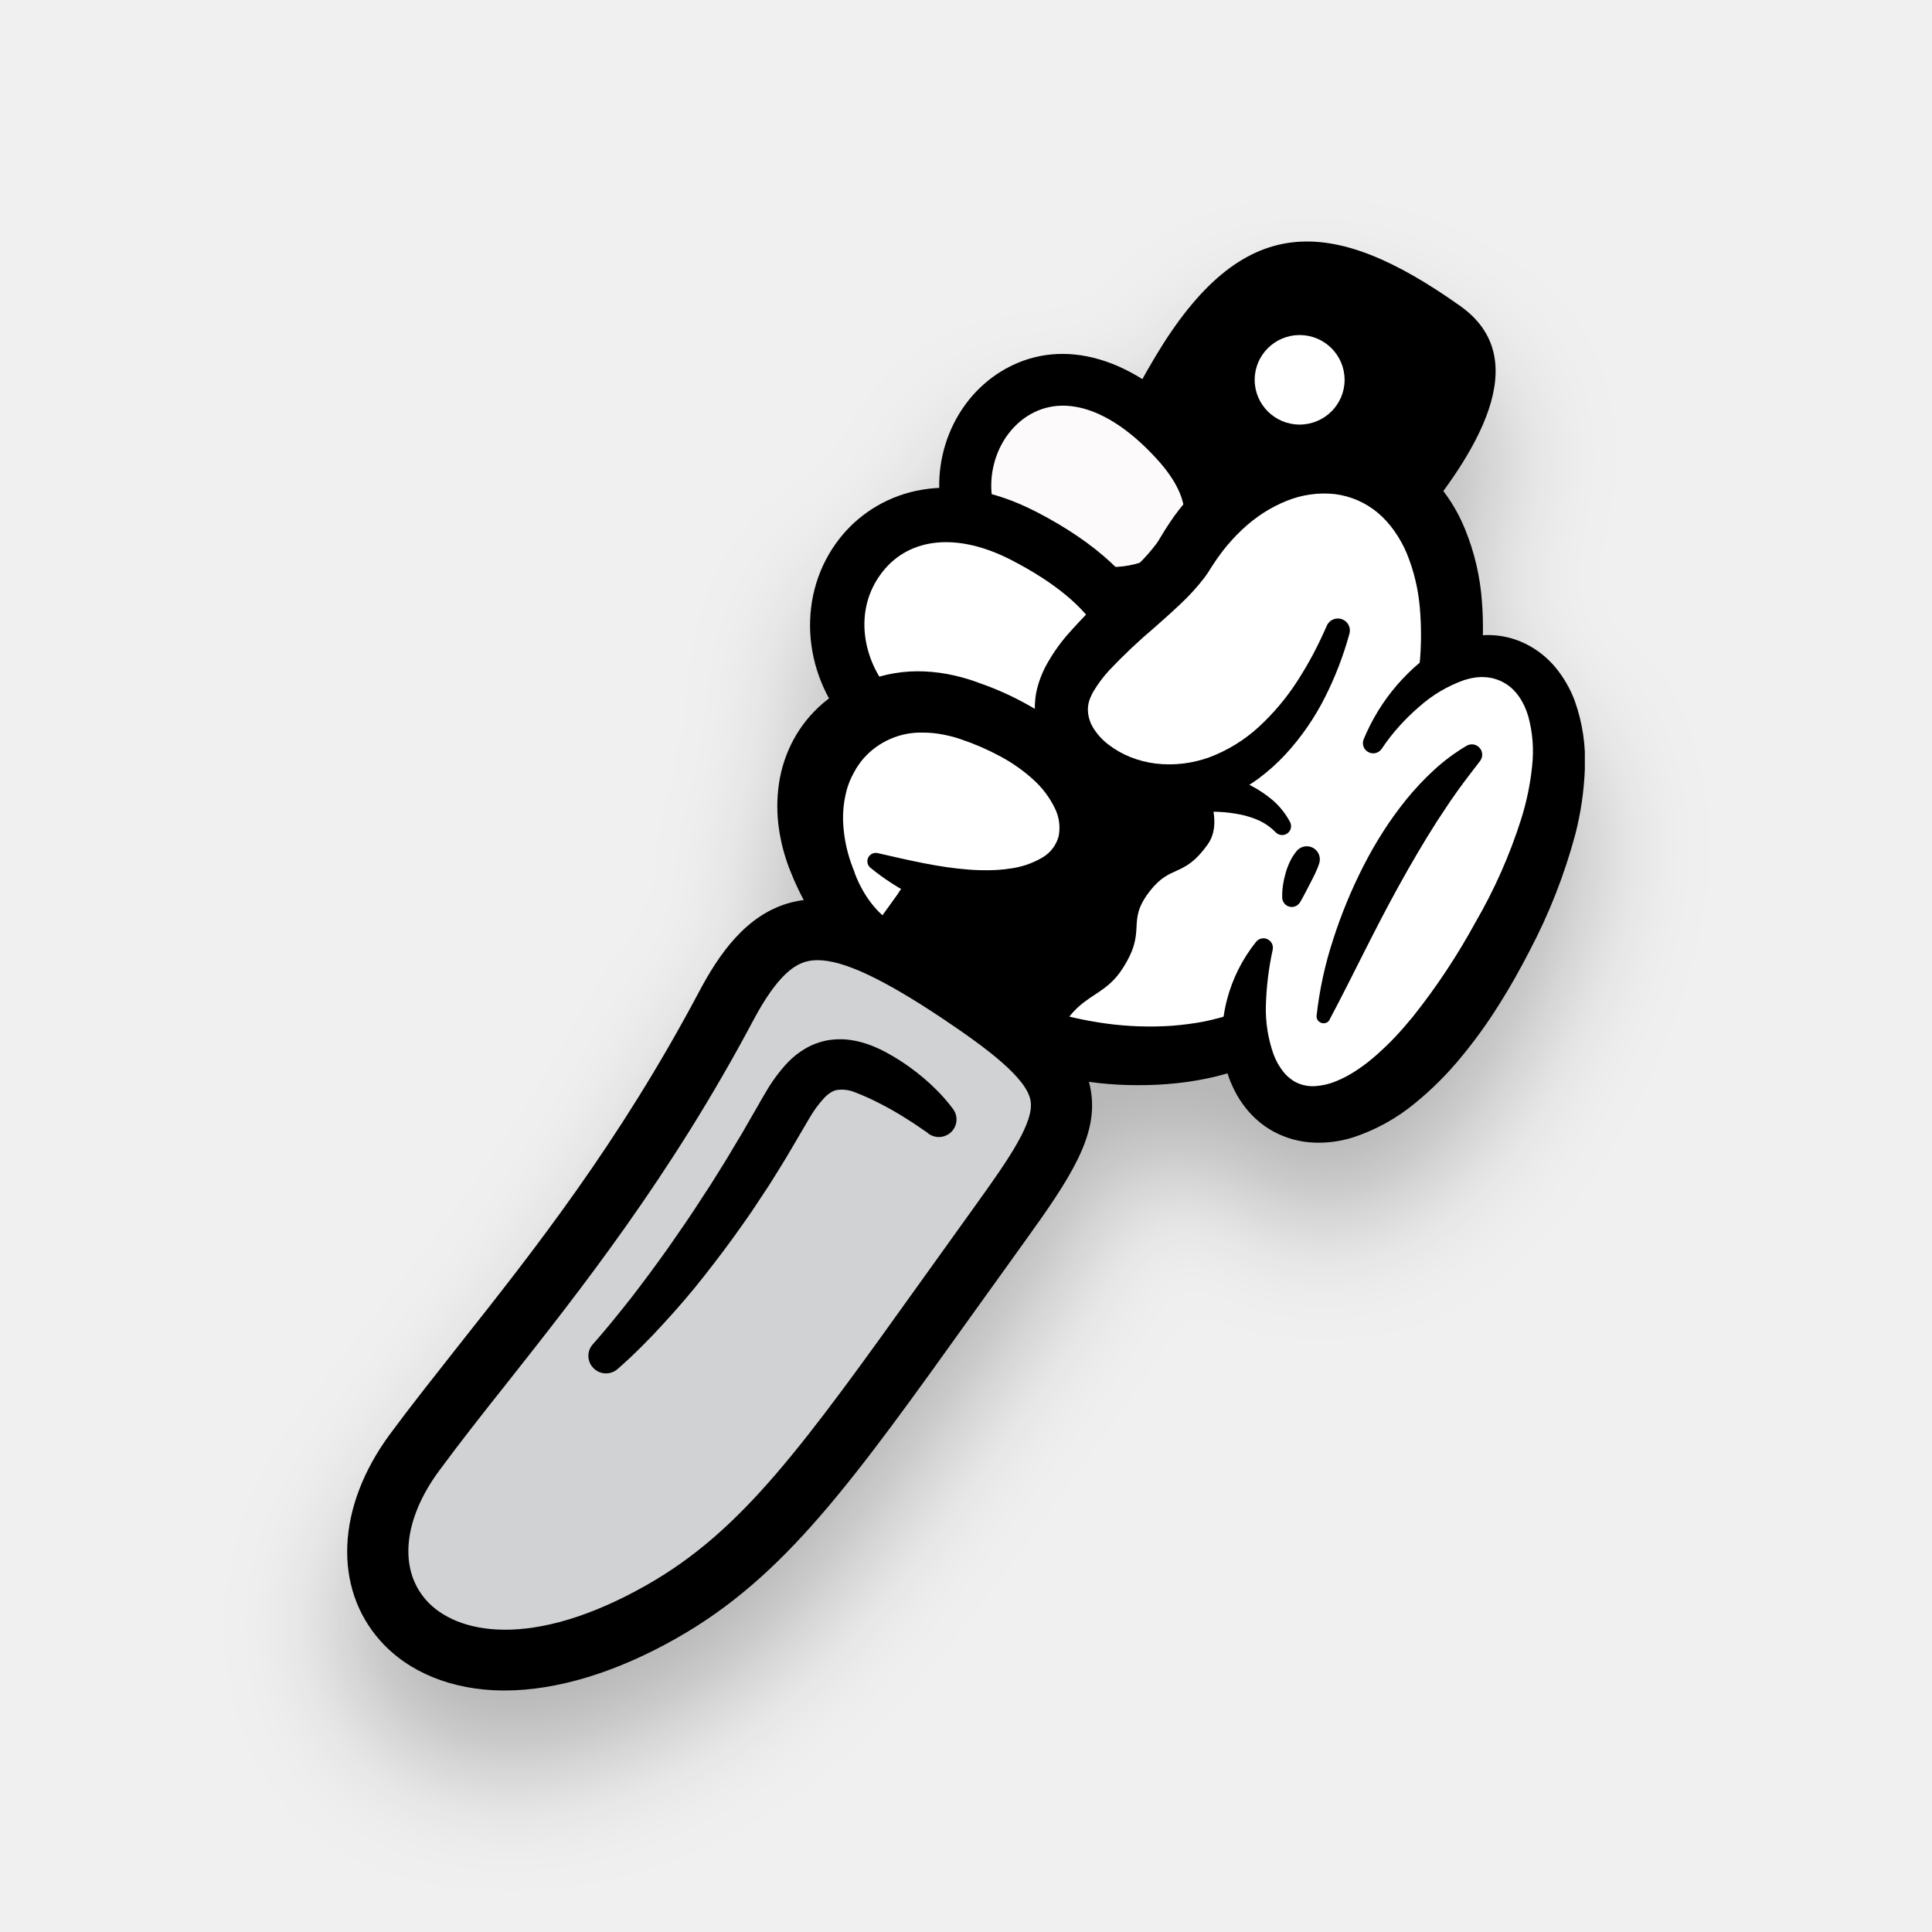
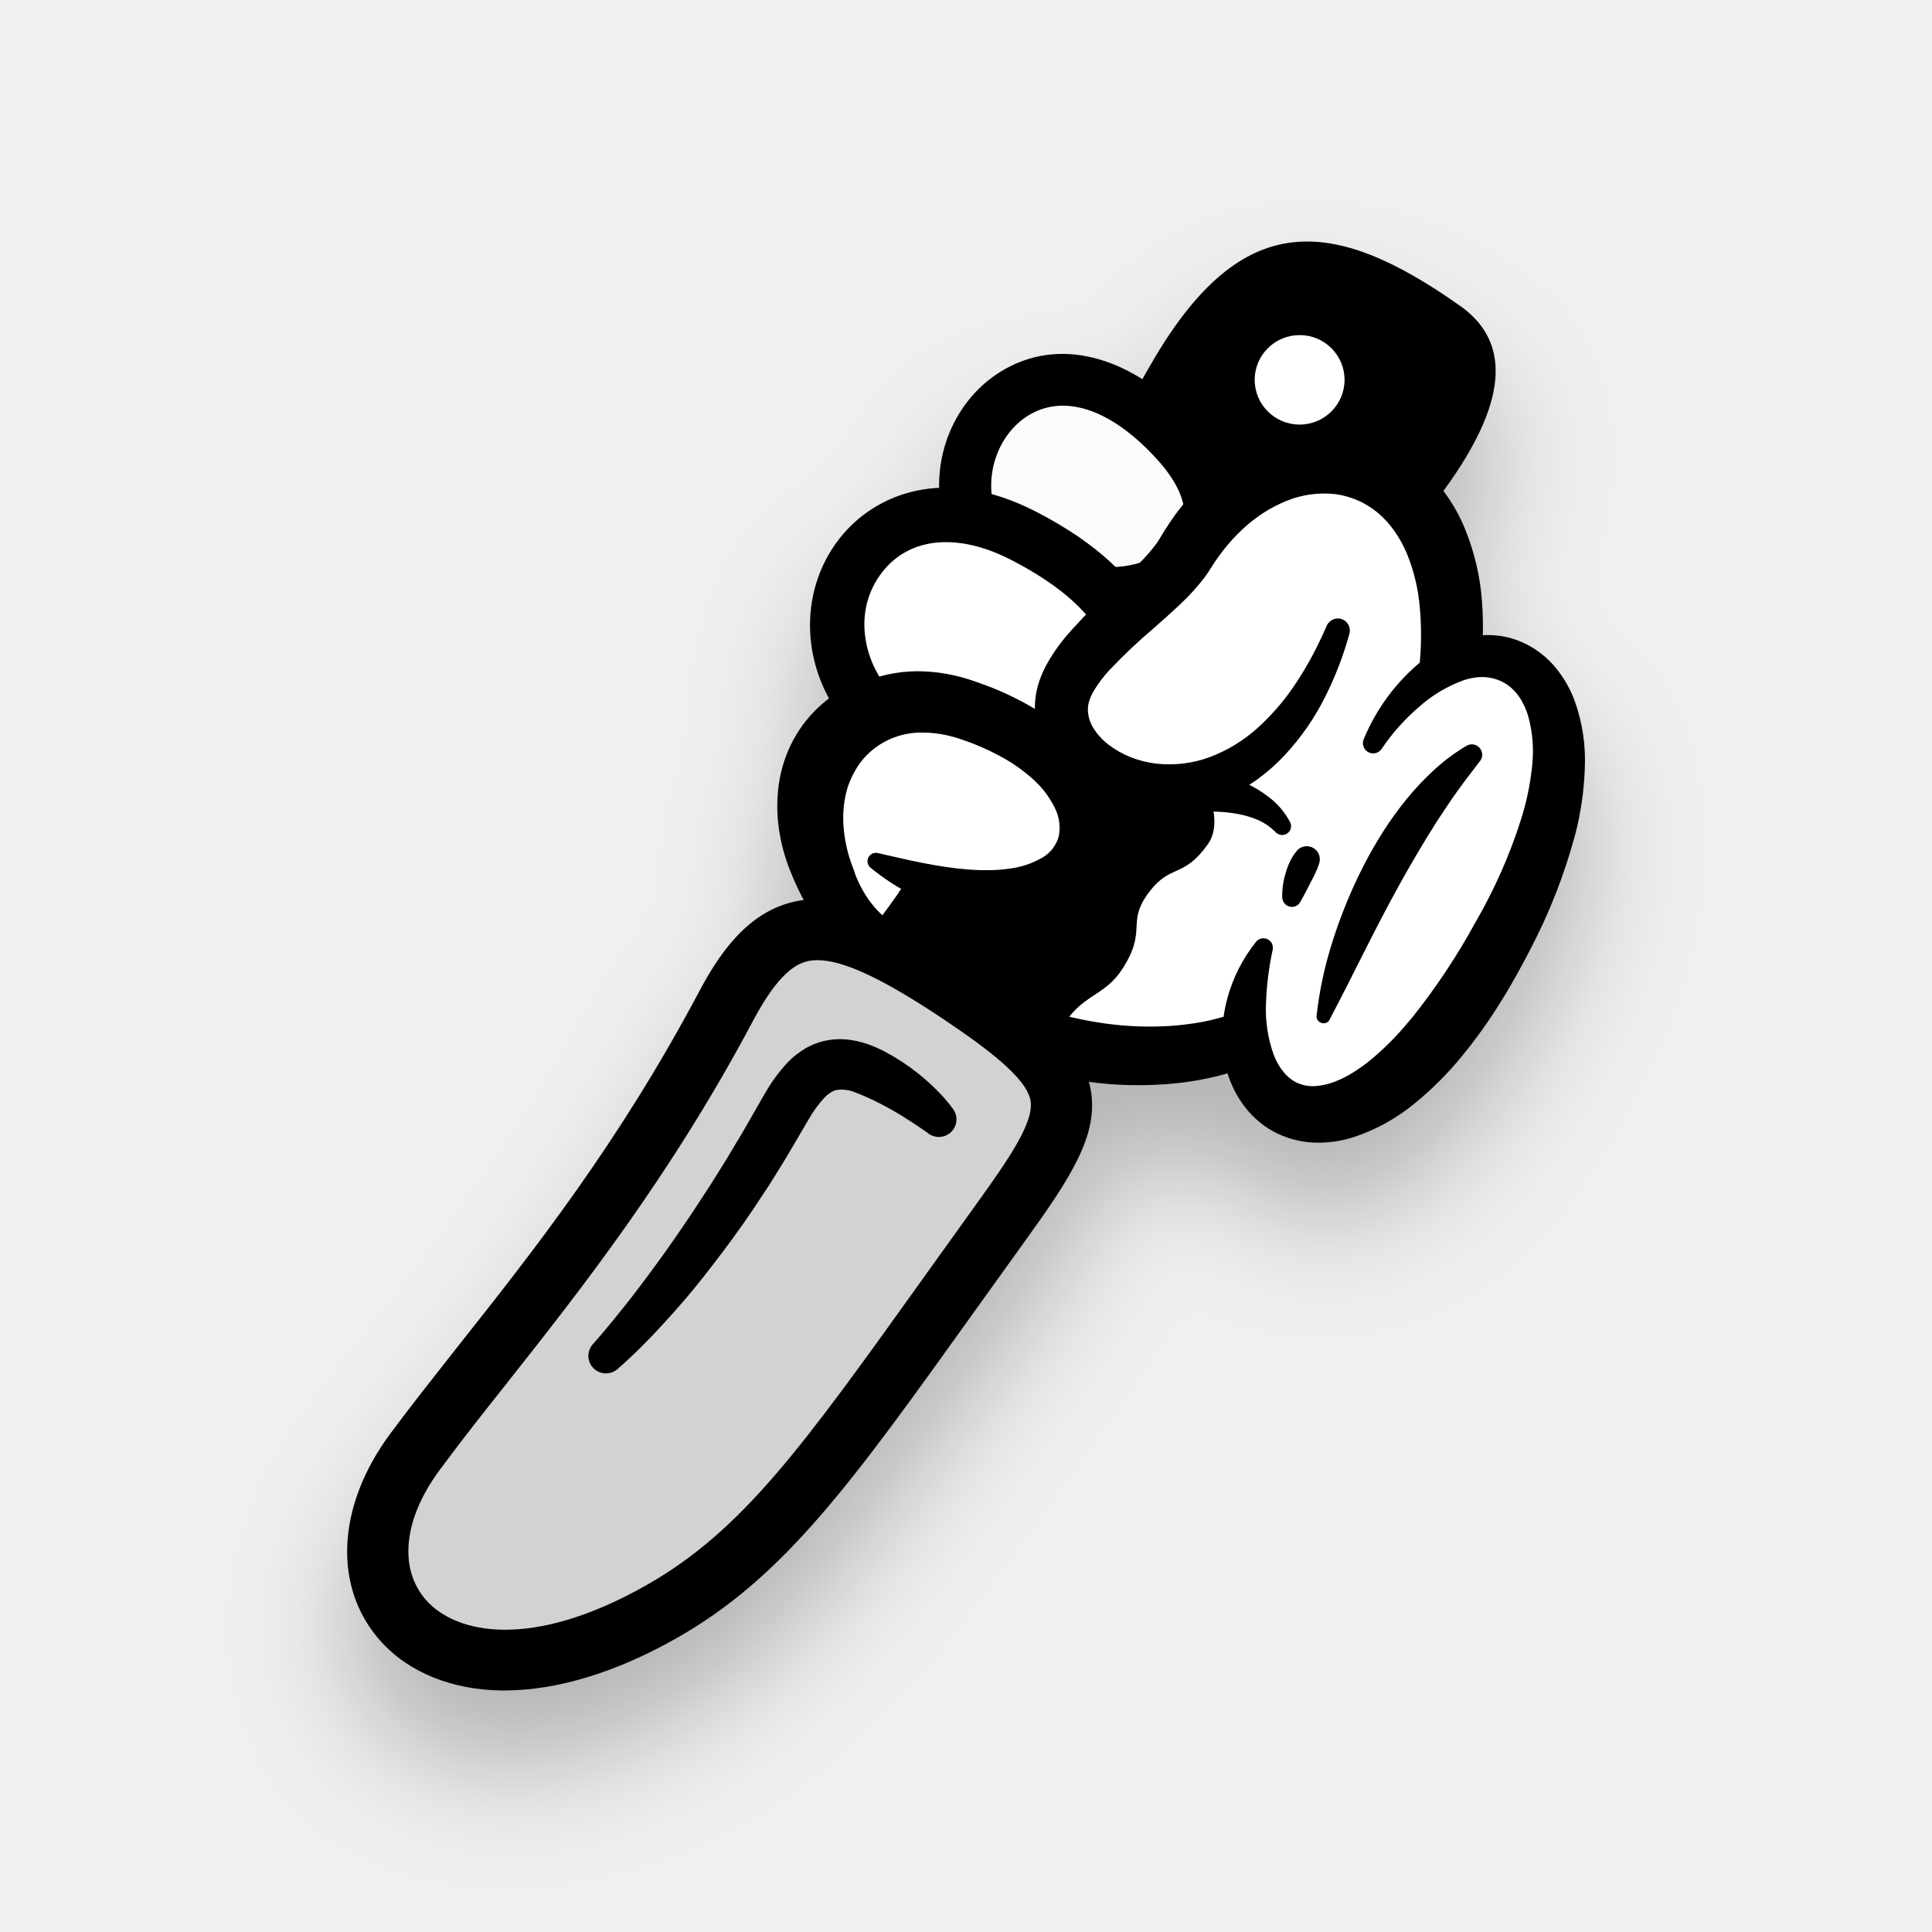
- <svg xmlns="http://www.w3.org/2000/svg" width="50" height="50" viewBox="0 0 50 50" fill="none">
-   <g filter="url(#filter0_d_2162_2222)">
-     <g clip-path="url(#clip0_2162_2222)">
-       <path d="M36.728 13.74L25.776 16.696L22.028 21.441L22.898 24.924L29.398 27.332L34.144 26.508C34.144 26.508 35.452 21.861 38.028 19.668L36.728 13.74Z" fill="white" />
-       <path d="M37.792 7.92C34.44 5.541 32.145 5.474 29.902 9.225C27.659 12.977 24.045 22.045 24.045 22.045C24.045 22.045 16.535 31.603 23.562 27.773C24.073 27.494 26.733 28.58 27.067 27.545C27.705 25.591 28.44 26.006 29.044 25.078C29.713 24.051 29.124 23.887 29.749 23.073C30.302 22.353 30.63 22.732 31.255 21.854C31.826 21.05 30.751 19.858 31.277 19.104C32.396 17.495 41.591 10.615 37.792 7.92Z" fill="black" />
-       <path d="M33.634 10.988C34.277 10.988 34.798 10.469 34.798 9.83C34.798 9.19 34.277 8.671 33.634 8.671C32.992 8.671 32.471 9.19 32.471 9.83C32.471 10.469 32.992 10.988 33.634 10.988Z" fill="white" />
-       <path d="M25.951 23.845C25.931 23.855 25.912 23.863 25.892 23.87L25.841 23.888C25.806 23.9 25.774 23.909 25.74 23.919C25.674 23.937 25.608 23.953 25.543 23.965C25.413 23.991 25.282 24.007 25.15 24.013C25.021 24.019 24.891 24.015 24.763 24.002C24.637 23.989 24.512 23.967 24.389 23.937C24.377 23.934 24.365 23.929 24.354 23.921C24.344 23.914 24.335 23.904 24.328 23.893C24.321 23.882 24.317 23.87 24.315 23.857C24.313 23.844 24.313 23.831 24.316 23.819C24.321 23.799 24.332 23.78 24.348 23.767C24.363 23.753 24.383 23.745 24.404 23.743H24.41C24.523 23.734 24.636 23.716 24.748 23.691C24.857 23.667 24.964 23.634 25.067 23.593C25.169 23.553 25.267 23.506 25.361 23.452C25.408 23.426 25.45 23.397 25.495 23.365C25.517 23.35 25.538 23.335 25.557 23.319L25.584 23.297C25.592 23.29 25.605 23.28 25.603 23.279C25.64 23.256 25.681 23.24 25.724 23.233C25.768 23.226 25.812 23.228 25.854 23.238C25.897 23.248 25.937 23.266 25.972 23.292C26.008 23.317 26.038 23.349 26.061 23.387C26.084 23.424 26.1 23.465 26.107 23.509C26.114 23.552 26.113 23.596 26.102 23.639C26.092 23.681 26.073 23.722 26.047 23.757C26.021 23.793 25.988 23.823 25.951 23.845V23.845Z" fill="black" />
-       <path d="M32.465 27.532C32.144 27.665 31.814 27.773 31.477 27.857C31.144 27.937 30.806 27.995 30.466 28.032C30.13 28.068 29.792 28.086 29.454 28.084C29.117 28.085 28.781 28.067 28.446 28.031C27.78 27.957 27.122 27.823 26.481 27.629C25.838 27.433 25.216 27.178 24.622 26.866C24.026 26.552 23.462 26.18 22.937 25.758C22.411 25.329 21.933 24.845 21.513 24.313L21.355 24.113L21.207 23.906C21.109 23.77 21.01 23.624 20.919 23.473C20.732 23.169 20.572 22.847 20.442 22.514C20.306 22.169 20.211 21.809 20.158 21.442C20.103 21.059 20.103 20.671 20.158 20.288C20.216 19.889 20.343 19.503 20.533 19.148C20.727 18.788 20.986 18.467 21.297 18.201C21.605 17.94 21.957 17.734 22.337 17.595C22.705 17.462 23.091 17.385 23.482 17.367C23.858 17.35 24.234 17.379 24.602 17.455C24.781 17.491 24.957 17.538 25.131 17.595C25.219 17.622 25.295 17.652 25.376 17.682C25.457 17.713 25.536 17.741 25.615 17.77C26.276 18.02 26.89 18.378 27.432 18.83C27.72 19.076 27.973 19.36 28.183 19.675C28.406 20.013 28.562 20.391 28.64 20.787C28.72 21.205 28.697 21.635 28.574 22.042C28.449 22.451 28.221 22.82 27.911 23.115C27.61 23.398 27.244 23.603 26.845 23.714C26.655 23.766 26.46 23.798 26.263 23.809C26.073 23.818 25.883 23.808 25.694 23.781C24.996 23.672 24.352 23.337 23.863 22.828C23.823 22.786 23.801 22.73 23.802 22.672C23.803 22.615 23.827 22.559 23.869 22.519C23.896 22.493 23.929 22.475 23.966 22.465C24.003 22.456 24.041 22.456 24.077 22.466H24.084C24.369 22.546 24.658 22.609 24.95 22.655C25.214 22.695 25.483 22.704 25.749 22.682C26.252 22.635 26.674 22.44 26.942 22.145C27.075 22.002 27.172 21.83 27.225 21.642C27.275 21.453 27.279 21.254 27.235 21.063C27.147 20.666 26.867 20.273 26.474 19.954C26.049 19.625 25.573 19.367 25.065 19.192C24.999 19.169 24.933 19.145 24.866 19.123C24.798 19.101 24.73 19.077 24.67 19.061C24.547 19.025 24.423 18.996 24.297 18.973C24.056 18.925 23.809 18.908 23.564 18.922C23.113 18.938 22.681 19.105 22.336 19.396C22.012 19.685 21.805 20.082 21.753 20.513C21.702 20.992 21.772 21.477 21.959 21.922C22.055 22.166 22.172 22.401 22.311 22.624C22.38 22.738 22.455 22.848 22.539 22.963L22.66 23.133L22.791 23.297C23.141 23.736 23.538 24.137 23.974 24.491C24.413 24.851 24.884 25.167 25.383 25.437C26.393 25.978 27.491 26.334 28.627 26.489C29.189 26.566 29.758 26.585 30.324 26.547C30.602 26.526 30.879 26.49 31.153 26.439C31.422 26.384 31.686 26.312 31.946 26.224L31.963 26.218C32.051 26.188 32.144 26.176 32.236 26.182C32.329 26.188 32.419 26.212 32.502 26.253C32.585 26.293 32.66 26.35 32.721 26.419C32.782 26.488 32.828 26.569 32.858 26.657C32.917 26.825 32.909 27.009 32.836 27.172C32.763 27.334 32.63 27.463 32.465 27.532Z" fill="black" />
-       <path d="M31.066 19.888C31.141 19.898 31.191 19.91 31.25 19.924C31.308 19.937 31.362 19.95 31.417 19.966C31.527 19.995 31.634 20.028 31.742 20.066C31.957 20.137 32.167 20.225 32.369 20.329C32.576 20.436 32.77 20.566 32.947 20.717C33.127 20.876 33.276 21.065 33.388 21.277C33.401 21.303 33.41 21.333 33.412 21.363C33.415 21.393 33.411 21.423 33.402 21.452C33.393 21.481 33.378 21.508 33.358 21.53C33.338 21.553 33.314 21.572 33.287 21.586C33.243 21.609 33.194 21.616 33.145 21.608C33.096 21.601 33.051 21.577 33.017 21.542L33.001 21.526C32.881 21.406 32.74 21.307 32.586 21.235C32.425 21.164 32.256 21.11 32.083 21.077C31.904 21.041 31.722 21.019 31.54 21.011C31.452 21.006 31.357 21.005 31.265 21.006C31.221 21.006 31.177 21.006 31.131 21.01C31.084 21.014 31.037 21.016 31.011 21.021C30.935 21.038 30.857 21.039 30.781 21.025C30.705 21.011 30.633 20.983 30.568 20.941C30.503 20.899 30.447 20.845 30.403 20.782C30.36 20.718 30.329 20.647 30.312 20.572C30.296 20.496 30.295 20.419 30.309 20.343C30.323 20.267 30.352 20.195 30.393 20.131C30.436 20.066 30.49 20.01 30.553 19.967C30.617 19.923 30.689 19.892 30.764 19.876C30.833 19.862 30.904 19.859 30.973 19.869L31.066 19.888Z" fill="black" />
-       <path d="M25.088 13.331C24.399 10.838 27.289 7.973 30.434 11.422C32.525 13.713 30.531 15.462 28.556 15.339" fill="#FCFAFA" />
-       <path d="M28.752 16.015C28.673 16.015 28.593 16.015 28.513 16.007C28.335 15.996 28.169 15.915 28.051 15.782C27.933 15.649 27.873 15.475 27.884 15.298C27.896 15.121 27.977 14.956 28.111 14.838C28.244 14.72 28.419 14.66 28.597 14.671C29.448 14.724 30.27 14.341 30.549 13.762C30.866 13.103 30.392 12.371 29.933 11.873C28.796 10.627 27.614 10.201 26.693 10.707C25.883 11.151 25.47 12.203 25.732 13.153C25.756 13.238 25.762 13.326 25.751 13.414C25.74 13.501 25.712 13.585 25.669 13.662C25.625 13.738 25.567 13.806 25.497 13.86C25.427 13.914 25.347 13.953 25.262 13.976C25.09 14.024 24.906 14.001 24.751 13.913C24.596 13.825 24.482 13.679 24.435 13.508C24.005 11.952 24.683 10.279 26.045 9.533C27.535 8.717 29.36 9.254 30.928 10.972C32.325 12.503 32.048 13.741 31.758 14.342C31.275 15.349 30.061 16.014 28.752 16.015Z" fill="black" />
-       <path d="M22.509 18.359C20.337 15.894 22.61 11.862 26.501 13.872C31.667 16.541 28.786 20.011 26.567 19.108" fill="white" />
-       <path d="M27.312 19.955C26.965 19.956 26.621 19.889 26.299 19.757C26.127 19.686 25.989 19.55 25.917 19.379C25.845 19.207 25.844 19.014 25.915 18.842C25.95 18.757 26.001 18.68 26.066 18.614C26.132 18.549 26.209 18.497 26.294 18.461C26.38 18.425 26.471 18.407 26.564 18.407C26.657 18.406 26.748 18.424 26.834 18.459C27.479 18.722 28.276 18.401 28.576 17.758C28.943 16.968 28.505 15.698 26.176 14.495C24.797 13.783 23.55 13.896 22.839 14.799C22.056 15.795 22.346 17.111 23.038 17.896C23.161 18.036 23.223 18.219 23.211 18.404C23.199 18.59 23.114 18.763 22.973 18.886C22.904 18.947 22.823 18.993 22.735 19.023C22.648 19.053 22.555 19.065 22.463 19.059C22.37 19.053 22.28 19.029 22.197 18.988C22.114 18.947 22.04 18.891 21.979 18.821C20.726 17.4 20.621 15.344 21.731 13.933C22.627 12.793 24.436 12.016 26.825 13.249C30.036 14.908 30.496 16.97 29.855 18.348C29.627 18.828 29.267 19.233 28.817 19.518C28.367 19.802 27.845 19.954 27.312 19.955Z" fill="black" />
-       <path d="M25.951 23.845C25.931 23.855 25.912 23.863 25.892 23.87L25.841 23.888C25.806 23.9 25.774 23.909 25.74 23.919C25.674 23.937 25.608 23.953 25.543 23.965C25.413 23.991 25.282 24.007 25.15 24.013C25.021 24.019 24.891 24.015 24.763 24.002C24.637 23.989 24.512 23.967 24.389 23.937C24.377 23.934 24.365 23.929 24.354 23.921C24.344 23.914 24.335 23.904 24.328 23.893C24.321 23.882 24.317 23.87 24.315 23.857C24.313 23.844 24.313 23.831 24.316 23.819C24.321 23.799 24.332 23.78 24.348 23.767C24.363 23.753 24.383 23.745 24.404 23.743H24.41C24.523 23.734 24.636 23.716 24.748 23.691C24.857 23.667 24.964 23.634 25.067 23.593C25.169 23.553 25.267 23.506 25.361 23.452C25.408 23.426 25.45 23.397 25.495 23.365C25.517 23.35 25.538 23.335 25.557 23.319L25.584 23.297C25.592 23.29 25.605 23.28 25.603 23.279C25.64 23.256 25.681 23.24 25.724 23.233C25.768 23.226 25.812 23.228 25.854 23.238C25.897 23.248 25.937 23.266 25.972 23.292C26.008 23.317 26.038 23.349 26.061 23.387C26.084 23.424 26.1 23.465 26.107 23.509C26.114 23.552 26.113 23.596 26.102 23.639C26.092 23.681 26.073 23.722 26.047 23.757C26.021 23.793 25.988 23.823 25.951 23.845V23.845Z" fill="black" />
-       <path d="M21.885 23.679C19.742 20.522 21.864 17.339 24.975 18.359C30.275 20.096 28.524 25.188 22.616 22.262" fill="white" />
-       <path d="M21.301 24.071C21.017 23.7 20.78 23.295 20.596 22.866C20.405 22.419 20.283 21.946 20.233 21.463C20.206 21.213 20.204 20.962 20.225 20.713C20.245 20.457 20.29 20.205 20.359 19.958C20.497 19.447 20.747 18.973 21.092 18.57C21.445 18.16 21.89 17.839 22.392 17.635C22.882 17.439 23.409 17.351 23.937 17.377C24.189 17.389 24.44 17.423 24.686 17.479C24.807 17.506 24.926 17.537 25.043 17.573L25.219 17.631L25.377 17.688C25.808 17.839 26.224 18.028 26.622 18.253C27.037 18.485 27.422 18.768 27.767 19.096C28.139 19.447 28.436 19.869 28.641 20.337C28.749 20.593 28.819 20.863 28.848 21.139C28.879 21.433 28.855 21.731 28.776 22.016C28.694 22.305 28.555 22.576 28.366 22.811C28.184 23.035 27.965 23.225 27.717 23.373C27.267 23.634 26.759 23.78 26.238 23.799C25.769 23.818 25.299 23.765 24.846 23.642C24.417 23.529 24.002 23.369 23.608 23.164C23.223 22.968 22.859 22.73 22.525 22.456C22.503 22.438 22.485 22.416 22.471 22.39C22.458 22.365 22.45 22.337 22.448 22.309C22.445 22.281 22.448 22.252 22.457 22.225C22.465 22.198 22.479 22.173 22.498 22.151C22.523 22.12 22.557 22.097 22.596 22.084C22.634 22.071 22.675 22.069 22.714 22.078C23.524 22.264 24.299 22.447 25.048 22.503C25.235 22.519 25.419 22.524 25.598 22.521C25.773 22.52 25.947 22.507 26.119 22.481C26.424 22.445 26.718 22.346 26.982 22.19C27.186 22.069 27.335 21.874 27.397 21.645C27.446 21.398 27.412 21.141 27.299 20.915C27.162 20.634 26.971 20.381 26.737 20.172C26.479 19.938 26.192 19.737 25.884 19.573C25.56 19.398 25.221 19.251 24.872 19.134L24.738 19.09L24.616 19.057C24.535 19.036 24.454 19.019 24.373 19.004C24.216 18.975 24.056 18.96 23.896 18.96C23.604 18.95 23.313 19.005 23.045 19.122C22.776 19.238 22.538 19.412 22.345 19.632C22.25 19.741 22.169 19.862 22.101 19.99C22.028 20.121 21.969 20.259 21.925 20.402C21.838 20.705 21.804 21.021 21.823 21.335C21.844 21.671 21.91 22.002 22.02 22.32C22.138 22.655 22.288 22.978 22.469 23.285L22.475 23.297C22.521 23.377 22.551 23.465 22.563 23.557C22.575 23.648 22.569 23.741 22.544 23.83C22.52 23.919 22.479 24.002 22.422 24.075C22.366 24.148 22.295 24.21 22.215 24.256C22.066 24.341 21.891 24.369 21.723 24.336C21.555 24.302 21.405 24.208 21.301 24.071V24.071Z" fill="black" />
-       <path d="M37.528 17.327C38.203 11.377 33.036 10.367 30.669 14.336C30.027 15.413 27.669 16.791 27.487 18.146C27.181 20.434 32.453 22.443 34.641 16.292" fill="white" />
-       <path d="M36.735 17.238C36.786 16.732 36.789 16.221 36.744 15.713C36.702 15.236 36.589 14.767 36.408 14.323C36.322 14.117 36.213 13.922 36.084 13.74C35.963 13.566 35.82 13.409 35.659 13.272C35.345 13.009 34.962 12.841 34.555 12.788C34.127 12.74 33.693 12.801 33.294 12.964C33.083 13.049 32.88 13.155 32.689 13.278C32.492 13.408 32.306 13.554 32.135 13.717C31.96 13.883 31.797 14.063 31.648 14.254C31.573 14.351 31.502 14.451 31.433 14.553L31.331 14.71L31.299 14.761L31.26 14.823C31.233 14.863 31.206 14.9 31.179 14.938C30.982 15.196 30.762 15.437 30.523 15.657C30.303 15.865 30.087 16.056 29.875 16.243C29.465 16.589 29.075 16.958 28.707 17.347C28.551 17.516 28.413 17.701 28.296 17.898C28.251 17.977 28.215 18.059 28.186 18.145C28.176 18.18 28.168 18.215 28.163 18.251C28.157 18.288 28.155 18.325 28.154 18.363C28.157 18.528 28.203 18.689 28.289 18.831C28.392 19 28.527 19.149 28.685 19.269C28.859 19.403 29.051 19.512 29.256 19.594C29.468 19.678 29.691 19.735 29.918 19.762C30.388 19.816 30.864 19.758 31.308 19.595C31.774 19.418 32.202 19.155 32.569 18.82C32.955 18.465 33.294 18.063 33.577 17.623C33.721 17.398 33.859 17.167 33.986 16.926C34.113 16.686 34.23 16.44 34.339 16.19C34.373 16.115 34.435 16.056 34.513 16.027C34.59 15.998 34.676 16 34.752 16.034C34.82 16.064 34.874 16.118 34.906 16.186C34.937 16.253 34.944 16.329 34.923 16.401C34.768 16.967 34.557 17.516 34.293 18.04C34.021 18.583 33.673 19.085 33.261 19.531C33.047 19.76 32.813 19.97 32.561 20.156C32.301 20.345 32.022 20.506 31.729 20.637C31.43 20.771 31.116 20.869 30.794 20.93C30.467 20.989 30.133 21.008 29.802 20.985C29.116 20.946 28.455 20.714 27.895 20.317C27.597 20.104 27.342 19.836 27.143 19.528C26.926 19.19 26.801 18.802 26.782 18.401C26.778 18.298 26.782 18.195 26.793 18.092C26.804 17.988 26.823 17.885 26.85 17.784C26.9 17.599 26.97 17.42 27.058 17.25C27.217 16.955 27.407 16.679 27.626 16.426C28.019 15.982 28.436 15.56 28.877 15.164C29.082 14.971 29.283 14.782 29.468 14.595C29.638 14.428 29.796 14.248 29.938 14.057C29.952 14.037 29.966 14.017 29.978 13.997L30.017 13.932C30.059 13.864 30.098 13.796 30.141 13.729C30.225 13.596 30.313 13.465 30.405 13.335C30.596 13.075 30.806 12.831 31.034 12.603C31.504 12.129 32.063 11.75 32.679 11.489C33.329 11.216 34.038 11.11 34.739 11.183C35.463 11.265 36.146 11.558 36.704 12.024C37.236 12.474 37.651 13.046 37.913 13.69C38.159 14.29 38.307 14.926 38.353 15.573C38.4 16.187 38.382 16.804 38.3 17.415C38.274 17.622 38.167 17.81 38.002 17.939C37.837 18.068 37.627 18.126 37.419 18.101C37.215 18.076 37.028 17.973 36.899 17.814C36.77 17.655 36.708 17.451 36.726 17.247L36.735 17.238Z" fill="black" />
-       <path d="M35.522 19.255C35.999 18.331 36.938 17.356 37.877 17.063C39.718 16.49 41.759 18.757 38.967 24.078C34.812 31.992 30.758 28.542 32.715 24.472" fill="white" />
-       <path d="M35.29 19.136C35.5 18.626 35.791 18.152 36.151 17.733C36.517 17.315 36.944 16.924 37.506 16.66C37.577 16.627 37.65 16.598 37.725 16.572C37.799 16.547 37.88 16.522 37.961 16.503C38.123 16.463 38.29 16.44 38.458 16.436C38.806 16.427 39.151 16.502 39.464 16.653C39.775 16.803 40.049 17.02 40.267 17.287C40.473 17.54 40.637 17.824 40.751 18.129C40.955 18.697 41.045 19.299 41.016 19.902C40.994 20.467 40.913 21.028 40.773 21.576C40.492 22.627 40.094 23.644 39.586 24.607C39.34 25.082 39.08 25.552 38.788 26.01C38.498 26.474 38.177 26.919 37.828 27.342C37.47 27.782 37.068 28.184 36.628 28.544C36.156 28.937 35.613 29.238 35.028 29.432C34.7 29.537 34.357 29.584 34.013 29.571C33.643 29.558 33.281 29.459 32.956 29.283C32.794 29.195 32.643 29.087 32.508 28.963C32.376 28.843 32.258 28.709 32.156 28.564C32.057 28.426 31.973 28.279 31.903 28.125C31.866 28.05 31.838 27.974 31.808 27.897C31.779 27.821 31.756 27.743 31.738 27.666C31.658 27.366 31.622 27.057 31.631 26.747C31.638 26.451 31.68 26.156 31.755 25.87C31.898 25.323 32.155 24.813 32.509 24.372C32.529 24.348 32.553 24.327 32.581 24.312C32.609 24.297 32.64 24.287 32.672 24.284C32.703 24.28 32.735 24.283 32.766 24.292C32.796 24.301 32.825 24.316 32.849 24.336C32.884 24.363 32.911 24.4 32.927 24.441C32.942 24.482 32.946 24.527 32.938 24.57V24.576C32.834 25.05 32.775 25.532 32.761 26.017C32.748 26.448 32.815 26.878 32.959 27.285C33.022 27.457 33.114 27.618 33.231 27.76C33.282 27.822 33.342 27.877 33.407 27.925C33.465 27.971 33.531 28.009 33.6 28.037C33.739 28.095 33.89 28.119 34.04 28.109C34.214 28.096 34.386 28.058 34.548 27.994C34.736 27.92 34.916 27.826 35.084 27.715C35.268 27.596 35.442 27.463 35.606 27.318C35.775 27.169 35.942 27.011 36.102 26.841C36.263 26.672 36.417 26.491 36.568 26.308C37.178 25.542 37.719 24.724 38.188 23.864C38.678 23.02 39.074 22.125 39.369 21.194C39.509 20.749 39.604 20.291 39.651 19.827C39.699 19.398 39.667 18.965 39.554 18.548C39.443 18.162 39.231 17.846 38.938 17.677C38.789 17.59 38.622 17.539 38.45 17.526C38.359 17.519 38.268 17.522 38.177 17.535C38.13 17.541 38.084 17.551 38.037 17.561C37.99 17.572 37.94 17.586 37.89 17.601C37.46 17.755 37.063 17.99 36.723 18.295C36.54 18.452 36.367 18.622 36.206 18.802C36.043 18.983 35.894 19.175 35.759 19.378V19.378C35.721 19.436 35.661 19.476 35.593 19.491C35.526 19.505 35.455 19.492 35.396 19.455C35.344 19.423 35.304 19.373 35.285 19.315C35.266 19.257 35.267 19.193 35.29 19.136V19.136Z" fill="black" />
-       <path d="M33.184 23.237C33.181 23.127 33.187 23.016 33.203 22.907C33.219 22.801 33.242 22.697 33.272 22.595C33.301 22.491 33.339 22.39 33.386 22.293C33.433 22.195 33.492 22.103 33.562 22.019C33.62 21.952 33.703 21.91 33.793 21.903C33.882 21.896 33.971 21.924 34.039 21.983C34.089 22.025 34.125 22.08 34.143 22.143C34.162 22.205 34.162 22.271 34.144 22.333L34.138 22.355C34.11 22.44 34.076 22.523 34.037 22.603C33.999 22.683 33.959 22.764 33.916 22.844L33.79 23.087C33.748 23.167 33.702 23.256 33.659 23.328L33.64 23.358C33.623 23.385 33.601 23.409 33.575 23.427C33.548 23.446 33.519 23.459 33.487 23.467C33.456 23.474 33.423 23.475 33.392 23.47C33.36 23.464 33.329 23.453 33.302 23.436C33.268 23.415 33.239 23.386 33.219 23.351C33.198 23.316 33.186 23.277 33.184 23.237V23.237Z" fill="black" />
-       <path d="M25.875 31.67C28.053 28.651 28.261 28.007 24.855 25.722C21.449 23.436 20.21 23.505 18.789 26.042C17.614 28.141 13.087 34.197 9.604 38.734C7.817 41.062 12.146 43.372 14.896 42.33C18.241 41.059 20.727 38.803 25.875 31.67Z" fill="#D0D2D3" />
-       <path d="M13.059 43.75H13.012C11.701 43.739 10.578 43.284 9.847 42.468C8.615 41.089 8.71 38.989 10.09 37.119C10.63 36.387 11.234 35.628 11.868 34.822C13.813 32.367 16.017 29.576 18.088 25.673C18.579 24.748 19.296 23.65 20.493 23.351C21.851 23.011 23.399 23.789 25.298 25.068C27.043 26.238 28.028 27.084 28.227 28.201C28.437 29.366 27.722 30.462 26.519 32.13C26.042 32.791 25.596 33.413 25.18 33.995C22.035 38.39 20.302 40.812 17.512 42.395C15.952 43.282 14.411 43.75 13.059 43.75ZM21.161 24.849C21.067 24.849 20.974 24.859 20.883 24.881C20.597 24.953 20.142 25.189 19.493 26.41C17.355 30.439 15.002 33.411 13.116 35.799C12.488 36.588 11.896 37.343 11.371 38.054C10.437 39.317 10.309 40.606 11.035 41.418C11.811 42.286 13.765 42.705 16.73 41.024C19.217 39.612 20.78 37.428 23.893 33.08C24.311 32.495 24.759 31.872 25.235 31.209L25.878 31.67L25.235 31.209C26.137 29.958 26.77 29.029 26.67 28.48C26.564 27.89 25.525 27.12 24.416 26.375C22.858 25.334 21.831 24.849 21.157 24.849H21.161Z" fill="black" />
-       <path d="M24.003 29.315L23.707 29.113C23.603 29.043 23.498 28.977 23.393 28.911C23.182 28.78 22.968 28.658 22.75 28.548C22.643 28.491 22.533 28.44 22.423 28.391C22.313 28.342 22.214 28.303 22.119 28.265C21.975 28.207 21.818 28.188 21.664 28.208C21.609 28.218 21.557 28.238 21.51 28.267C21.445 28.308 21.386 28.355 21.334 28.41C21.186 28.571 21.057 28.748 20.948 28.936L20.546 29.621L20.339 29.972L20.123 30.323L19.904 30.674L19.678 31.015L19.452 31.357L19.217 31.693C18.904 32.142 18.573 32.577 18.235 33.009C17.898 33.44 17.541 33.855 17.168 34.259L16.887 34.561L16.598 34.855C16.499 34.952 16.402 35.05 16.3 35.144C16.198 35.238 16.097 35.331 15.983 35.431C15.892 35.51 15.774 35.55 15.654 35.542C15.533 35.535 15.421 35.48 15.342 35.389C15.268 35.307 15.227 35.2 15.227 35.09C15.227 34.979 15.268 34.873 15.342 34.79L15.355 34.775C15.432 34.687 15.522 34.587 15.604 34.488L15.855 34.187C16.021 33.985 16.184 33.779 16.346 33.574C16.668 33.156 16.981 32.733 17.286 32.304C17.588 31.871 17.889 31.439 18.172 30.994L18.389 30.663L18.598 30.328L18.807 29.993L19.009 29.653L19.213 29.314L19.41 28.971L19.608 28.629C19.673 28.515 19.743 28.387 19.818 28.265C19.978 27.988 20.168 27.73 20.386 27.497C20.52 27.357 20.672 27.237 20.838 27.139C21.022 27.03 21.225 26.956 21.436 26.92C21.638 26.888 21.844 26.888 22.046 26.92C22.224 26.949 22.398 26.998 22.566 27.064C22.714 27.123 22.858 27.192 22.996 27.271C23.061 27.306 23.126 27.344 23.188 27.383C23.251 27.421 23.314 27.46 23.376 27.502C23.62 27.665 23.851 27.846 24.067 28.044C24.174 28.144 24.278 28.244 24.377 28.353C24.426 28.408 24.475 28.462 24.522 28.519C24.57 28.576 24.61 28.63 24.667 28.704C24.738 28.801 24.767 28.923 24.749 29.042C24.73 29.161 24.665 29.268 24.567 29.339C24.491 29.395 24.399 29.425 24.304 29.427C24.21 29.428 24.117 29.4 24.039 29.347L24.003 29.315Z" fill="black" />
-       <path d="M22.116 22.581C22.391 23.332 22.839 23.686 22.839 23.686L23.254 23.106L22.41 22.58L22.116 22.581Z" fill="white" />
-       <path d="M34.073 26.288C34.148 25.613 34.293 24.947 34.506 24.301C34.714 23.654 34.974 23.024 35.283 22.418C35.438 22.113 35.608 21.816 35.793 21.526C35.979 21.235 36.181 20.955 36.398 20.686C36.618 20.417 36.857 20.163 37.113 19.926C37.371 19.689 37.653 19.48 37.955 19.3C37.985 19.282 38.019 19.271 38.054 19.266C38.089 19.261 38.124 19.263 38.159 19.272C38.193 19.281 38.225 19.297 38.253 19.318C38.281 19.34 38.305 19.366 38.323 19.397C38.349 19.443 38.362 19.495 38.359 19.549C38.355 19.602 38.336 19.652 38.304 19.695L38.299 19.701C38.101 19.959 37.907 20.209 37.721 20.468C37.535 20.727 37.361 20.994 37.188 21.257C36.846 21.793 36.523 22.344 36.212 22.907C35.9 23.47 35.603 24.047 35.31 24.627C35.017 25.206 34.723 25.798 34.413 26.38V26.386C34.403 26.407 34.388 26.426 34.37 26.441C34.352 26.456 34.331 26.468 34.308 26.475C34.285 26.482 34.261 26.484 34.238 26.482C34.214 26.48 34.191 26.472 34.17 26.461C34.139 26.445 34.112 26.421 34.095 26.39C34.077 26.359 34.07 26.323 34.073 26.288V26.288Z" fill="black" />
+ <svg xmlns="http://www.w3.org/2000/svg" fill="none" height="50" viewBox="0 0 50 50" width="50">
+   <filter id="a" color-interpolation-filters="sRGB" filterUnits="userSpaceOnUse" height="56" width="56" x="-3" y="-1">
+     <feFlood flood-opacity="0" result="BackgroundImageFix" />
+     <feColorMatrix in="SourceAlpha" result="hardAlpha" type="matrix" values="0 0 0 0 0 0 0 0 0 0 0 0 0 0 0 0 0 0 127 0" />
+     <feOffset dy="2" />
+     <feGaussianBlur stdDeviation="1.5" />
+     <feColorMatrix type="matrix" values="0 0 0 0 0 0 0 0 0 0 0 0 0 0 0 0 0 0 0.25 0" />
+     <feBlend in2="BackgroundImageFix" mode="normal" result="effect1_dropShadow_2162_2222" />
+     <feBlend in="SourceGraphic" in2="effect1_dropShadow_2162_2222" mode="normal" result="shape" />
+   </filter>
+   <clipPath id="b">
+     <path d="m8.984 6.25h32.031v37.5h-32.031z" />
+   </clipPath>
+   <g filter="url(#a)">
+     <g clip-path="url(#b)">
+       <path d="m36.728 13.74-10.951 2.956-3.748 4.745.869 3.484 6.501 2.407 4.746-.824s1.308-4.648 3.884-6.84z" fill="#fff" />
+       <path d="m37.792 7.92c-3.352-2.378-5.647-2.446-7.889 1.306-2.243 3.751-5.857 12.819-5.857 12.819s-7.51 9.558-.483 5.728c.511-.279 3.17.808 3.505-.228.638-1.954 1.373-1.539 1.977-2.467.668-1.027.079-1.191.705-2.005.553-.721.881-.341 1.506-1.22.571-.803-.504-1.996.022-2.75 1.119-1.609 10.314-8.489 6.515-11.184z" fill="#000" />
+       <path d="m33.634 10.988c.642 0 1.163-.519 1.163-1.158 0-.64-.521-1.158-1.163-1.158-.642 0-1.163.519-1.163 1.158 0 .64.521 1.158 1.163 1.158z" fill="#fff" />
+       <g fill="#000">
+         <path d="m25.951 23.845c-.019.009-.039.018-.059.025l-.051.018c-.034.012-.067.021-.1.031-.066.018-.132.034-.197.046-.13.026-.261.042-.393.047-.129.006-.259.003-.387-.011-.126-.013-.251-.035-.373-.065-.013-.003-.025-.008-.035-.016-.011-.008-.019-.017-.026-.028s-.011-.023-.013-.036c-.002-.013-.002-.026.002-.038.004-.02.015-.039.031-.052s.036-.022.057-.023h.005c.114-.009.227-.027.338-.053.109-.024.216-.057.32-.098.101-.039.2-.086.294-.14.047-.026.088-.055.134-.088.021-.015.042-.03.062-.046l.027-.022c.008-.007.02-.017.018-.018.037-.023.079-.038.122-.045.043-.007.087-.005.13.005.043.01.083.028.118.054.035.025.065.058.088.095.023.037.039.079.046.122.007.043.005.088-.005.13-.01.043-.029.083-.055.118-.026.035-.059.065-.097.088z" />
+         <path d="m32.465 27.532c-.321.132-.652.24-.989.325-.333.08-.67.139-1.01.175-.336.036-.674.053-1.013.052-.337.001-.673-.017-1.008-.053-.666-.073-1.324-.208-1.966-.402-.642-.196-1.264-.451-1.858-.763-.596-.315-1.161-.686-1.685-1.108-.526-.428-1.004-.913-1.424-1.444l-.158-.201-.148-.207c-.099-.136-.197-.281-.288-.432-.188-.305-.347-.626-.477-.959-.136-.345-.232-.705-.284-1.072-.055-.383-.055-.772 0-1.155.058-.399.185-.784.375-1.14.194-.36.453-.68.764-.946.308-.262.66-.467 1.04-.606.368-.134.754-.21 1.145-.228.376-.018.752.012 1.12.088.179.036.355.083.528.14.088.027.165.057.246.088.081.031.159.059.239.088.661.25 1.275.608 1.817 1.06.289.246.541.53.751.845.224.338.379.715.457 1.112.08.417.057.848-.066 1.255-.125.408-.353.778-.663 1.073-.301.283-.667.489-1.066.599-.19.052-.385.084-.582.096-.19.008-.381-.001-.569-.028-.699-.11-1.342-.444-1.831-.953-.04-.042-.062-.098-.061-.155s.025-.113.067-.153c.027-.026.061-.045.097-.054s.075-.009.111.001h.007c.285.08.574.143.866.189.264.04.532.049.799.027.503-.047.925-.242 1.193-.538.133-.143.229-.315.283-.502.05-.19.054-.388.011-.58-.088-.397-.368-.789-.762-1.108-.424-.33-.9-.587-1.409-.762-.066-.024-.131-.047-.199-.069s-.136-.046-.196-.062c-.123-.036-.247-.065-.373-.088-.241-.048-.487-.066-.733-.051-.451.016-.883.183-1.228.473-.324.29-.531.687-.583 1.117-.052.479.019.964.205 1.409.096.244.214.479.352.702.069.114.144.225.228.339l.121.17.13.164c.35.439.747.84 1.184 1.194.438.359.91.676 1.409.945 1.009.541 2.108.897 3.243 1.052.562.077 1.131.096 1.697.058.278-.021.555-.057.83-.108.268-.055.533-.127.793-.215l.018-.006c.088-.03.18-.042.273-.036.092.006.183.03.266.071.083.041.157.097.218.167s.108.15.138.237c.059.168.051.353-.022.515-.073.163-.205.292-.37.361z" />
+         <path d="m31.066 19.888c.075.011.124.023.183.036.059.013.113.026.167.042.11.03.217.062.325.1.216.071.425.159.627.263.207.107.401.237.579.388.179.159.329.348.44.559.014.027.022.056.025.086.002.03-.001.06-.01.089-.009.029-.024.055-.044.078-.02.023-.044.042-.071.056-.044.022-.094.03-.142.022-.049-.008-.093-.031-.128-.066l-.016-.017c-.12-.12-.261-.218-.415-.29-.161-.072-.33-.125-.504-.159-.179-.036-.36-.058-.542-.066-.088-.005-.183-.006-.275-.005-.045 0-.088 0-.135.004-.047.004-.093.006-.12.011-.076.016-.154.018-.23.004-.076-.014-.148-.042-.213-.084-.065-.042-.121-.096-.165-.159-.044-.063-.075-.135-.091-.21-.016-.075-.018-.153-.004-.229s.043-.148.085-.212c.042-.065.096-.12.16-.164.064-.044.135-.074.211-.09.069-.015.139-.017.209-.007z" />
+       </g>
+       <path d="m25.088 13.331c-.689-2.493 2.202-5.358 5.346-1.909 2.091 2.291.097 4.04-1.878 3.917" fill="#fcfafa" />
+       <path d="m28.752 16.015c-.079 0-.159 0-.239-.008-.178-.011-.344-.092-.462-.225-.118-.133-.178-.307-.167-.484.011-.177.093-.342.226-.46.134-.118.308-.178.486-.167.852.053 1.673-.33 1.952-.908.317-.659-.158-1.392-.617-1.89-1.137-1.246-2.319-1.671-3.24-1.166-.81.445-1.223 1.496-.961 2.446.024.085.03.173.019.261-.011.087-.039.172-.083.248s-.102.144-.172.198c-.07.054-.149.094-.235.117-.172.047-.356.024-.511-.064-.155-.088-.269-.233-.316-.405-.43-1.556.247-3.229 1.61-3.975 1.49-.816 3.316-.279 4.883 1.439 1.398 1.531 1.12 2.768.83 3.37-.483 1.007-1.697 1.672-3.006 1.673z" fill="#000" />
+       <path d="m22.509 18.359c-2.172-2.465.101-6.497 3.992-4.487 5.166 2.668 2.285 6.138.066 5.236" fill="#fff" />
+       <path d="m27.312 19.955c-.347.001-.692-.067-1.013-.198-.173-.07-.31-.206-.383-.378-.072-.172-.073-.365-.002-.537.035-.085.087-.163.152-.228.065-.065.143-.117.228-.153s.177-.054.27-.054c.093-0.0.184.018.27.052.645.263 1.442-.058 1.742-.702.367-.789-.07-2.06-2.4-3.263-1.379-.712-2.626-.599-3.337.304-.784.996-.493 2.312.198 3.097.123.14.186.323.174.508-.012.186-.098.359-.238.482-.07.061-.15.107-.238.137-.088.03-.18.042-.273.036-.092-.006-.182-.03-.266-.071-.083-.041-.157-.097-.218-.167-1.253-1.421-1.358-3.477-.248-4.888.896-1.14 2.705-1.918 5.094-.684 3.211 1.658 3.671 3.721 3.029 5.098-.228.48-.588.886-1.038 1.17s-.972.436-1.505.437z" fill="#000" />
+       <path d="m25.951 23.845c-.019.009-.039.018-.059.025l-.051.018c-.034.012-.067.021-.1.031-.066.018-.132.034-.197.046-.13.026-.261.042-.393.047-.129.006-.259.003-.387-.011-.126-.013-.251-.035-.373-.065-.013-.003-.025-.008-.035-.016-.011-.008-.019-.017-.026-.028s-.011-.023-.013-.036c-.002-.013-.002-.026.002-.038.004-.02.015-.039.031-.052s.036-.022.057-.023h.005c.114-.009.227-.027.338-.053.109-.024.216-.057.32-.098.101-.039.2-.086.294-.14.047-.026.088-.055.134-.088.021-.015.042-.03.062-.046l.027-.022c.008-.007.02-.017.018-.018.037-.023.079-.038.122-.045.043-.007.087-.005.13.005.043.01.083.028.118.054.035.025.065.058.088.095.023.037.039.079.046.122.007.043.005.088-.005.13-.01.043-.029.083-.055.118-.026.035-.059.065-.097.088z" fill="#000" />
+       <path d="m21.885 23.679c-2.143-3.157-.02-6.339 3.09-5.319 5.301 1.736 3.549 6.828-2.358 3.903" fill="#fff" />
+       <path d="m21.301 24.071c-.284-.371-.521-.776-.705-1.206-.191-.447-.314-.92-.364-1.403-.026-.249-.029-.5-.008-.75.02-.255.065-.508.134-.755.138-.511.389-.985.734-1.388.353-.41.798-.73 1.3-.935.49-.196 1.017-.284 1.545-.258.252.012.503.046.749.102.121.027.24.058.357.095l.176.058.159.056c.431.152.847.341 1.244.566.415.232.8.515 1.145.843.372.351.669.773.875 1.241.108.256.177.526.207.802.031.294.007.592-.072.877-.082.29-.221.56-.409.795-.182.223-.402.413-.649.562-.45.261-.959.407-1.479.425-.469.019-.938-.034-1.391-.156-.429-.113-.845-.274-1.238-.479-.386-.196-.749-.434-1.083-.708-.022-.018-.04-.041-.053-.066-.013-.025-.021-.053-.024-.081-.003-.028.001-.057.009-.084.009-.027.023-.052.041-.074.026-.031.06-.054.098-.067.038-.013.079-.015.119-.006.809.186 1.585.369 2.334.425.187.015.371.021.55.018.174-.001.348-.014.52-.04.305-.036.599-.135.863-.29.204-.121.353-.317.415-.545.049-.247.015-.504-.098-.73-.137-.282-.328-.534-.562-.744-.259-.234-.545-.435-.853-.599-.324-.175-.662-.322-1.012-.438l-.134-.045-.121-.032c-.081-.021-.162-.039-.243-.053-.158-.029-.317-.043-.477-.044-.292-.01-.583.045-.852.162-.268.116-.507.29-.699.51-.095.11-.177.23-.244.359-.073.131-.132.269-.176.412-.087.303-.121.619-.102.933.021.336.087.667.197.985.118.335.268.658.448.965l.006.012c.046.08.076.168.088.26.012.091.006.184-.018.273-.024.089-.066.172-.122.245-.057.073-.127.134-.207.18-.149.086-.324.114-.492.08s-.318-.128-.422-.264z" fill="#000" />
+       <path d="m37.528 17.327c.675-5.95-4.491-6.96-6.858-2.991-.642 1.077-3 2.455-3.182 3.81-.306 2.288 4.966 4.297 7.153-1.854" fill="#fff" />
+       <path d="m36.735 17.238c.052-.507.055-1.018.009-1.525-.041-.478-.154-.947-.336-1.391-.087-.205-.195-.401-.324-.583-.121-.174-.264-.331-.425-.467-.314-.263-.697-.431-1.103-.484-.428-.048-.862.012-1.261.175-.211.086-.414.191-.605.315-.198.129-.383.276-.554.438-.176.167-.338.346-.487.537-.075.097-.146.197-.216.3l-.101.156-.033.052-.039.061c-.027.04-.054.077-.081.115-.197.259-.417.499-.656.72-.219.208-.436.399-.648.586-.41.346-.799.715-1.168 1.104-.156.169-.294.353-.411.551-.044.079-.081.162-.109.247-.01.035-.018.07-.024.106-.005.037-.008.074-.009.111.003.165.049.327.135.468.104.169.238.318.396.439.174.134.366.243.571.325.213.084.435.141.662.168.47.053.947-.004 1.391-.168.466-.176.893-.439 1.26-.775.386-.354.725-.756 1.008-1.197.144-.225.283-.456.409-.696s.244-.487.352-.737c.034-.075.097-.134.174-.163.077-.029.163-.027.239.007.068.031.123.085.154.152s.038.144.018.215c-.155.566-.367 1.115-.63 1.639-.272.543-.619 1.045-1.032 1.491-.213.23-.448.439-.7.625-.26.189-.538.35-.831.481-.299.134-.613.232-.935.293-.327.059-.661.077-.992.055-.686-.04-1.347-.271-1.907-.668-.298-.214-.553-.481-.752-.789-.217-.338-.342-.726-.361-1.127-.004-.103 0-.207.011-.31.011-.104.03-.207.056-.308.05-.185.12-.364.209-.534.159-.295.349-.571.568-.824.392-.444.81-.865 1.25-1.262.205-.193.406-.381.591-.568.171-.167.328-.347.47-.538.014-.02.028-.04.04-.06l.04-.066c.041-.068.081-.136.123-.203.085-.133.173-.265.264-.394.191-.26.401-.505.63-.732.47-.475 1.029-.853 1.645-1.114.65-.274 1.358-.379 2.06-.307.723.083 1.407.375 1.965.841.532.45.947 1.022 1.209 1.666.245.601.394 1.237.44 1.884.046.614.028 1.231-.054 1.841-.026.207-.133.396-.298.524-.165.129-.374.187-.583.162-.204-.025-.391-.128-.52-.287-.129-.159-.191-.363-.173-.567z" fill="#000" />
+       <path d="m35.522 19.255c.476-.924 1.415-1.899 2.355-2.192 1.841-.574 3.882 1.694 1.09 7.015-4.155 7.913-8.209 4.463-6.253.394" fill="#fff" />
+       <path d="m35.29 19.136c.21-.51.501-.984.861-1.403.366-.418.793-.809 1.355-1.073.07-.033.143-.062.218-.088.075-.025.155-.05.236-.069.163-.04.33-.062.497-.067.348-.009.693.065 1.006.217.311.15.585.367.803.634.206.253.37.537.484.843.204.568.294 1.17.264 1.772-.021.565-.102 1.126-.242 1.674-.281 1.051-.679 2.068-1.187 3.031-.246.474-.506.945-.798 1.403-.29.464-.611.909-.96 1.332-.359.44-.761.842-1.2 1.201-.473.394-1.015.695-1.6.888-.328.105-.671.152-1.015.139-.37-.014-.732-.112-1.057-.288-.162-.088-.312-.196-.448-.32-.132-.12-.25-.254-.352-.399-.098-.138-.183-.284-.253-.438-.037-.075-.064-.152-.094-.228-.03-.076-.052-.154-.07-.232-.08-.3-.116-.609-.106-.919.007-.296.048-.59.123-.877.143-.546.4-1.057.754-1.498.02-.025.045-.045.073-.06.028-.015.059-.025.09-.028.032-.003.064-0.0.094.009s.059.024.084.044c.035.027.062.063.077.105.015.041.019.086.011.129v.005c-.103.474-.162.957-.176 1.442-.014.431.053.861.197 1.268.063.172.155.333.272.474.052.062.111.118.176.166.059.046.124.083.193.111.139.058.29.082.44.072.174-.012.346-.051.508-.115.188-.074.367-.167.535-.279.184-.119.359-.252.522-.397.169-.149.336-.307.497-.476.16-.169.314-.351.466-.533.609-.767 1.151-1.584 1.619-2.444.491-.844.887-1.74 1.181-2.67.141-.445.235-.903.283-1.367.048-.429.015-.863-.097-1.279-.112-.386-.323-.702-.616-.871-.149-.087-.316-.138-.488-.151-.091-.007-.183-.004-.273.009-.047.006-.093.016-.14.026s-.098.025-.147.04c-.43.154-.827.39-1.167.695-.184.157-.356.326-.517.507-.163.181-.313.373-.447.576-.038.058-.098.098-.166.113-.068.015-.139.002-.197-.035-.052-.032-.092-.082-.111-.14-.019-.058-.018-.121.005-.179z" fill="#000" />
+       <path d="m33.184 23.237c-.004-.111.003-.221.019-.331.015-.106.038-.21.069-.312.029-.104.067-.205.114-.302.047-.098.106-.19.176-.274.058-.068.141-.11.231-.117.089-.007.178.022.246.08.049.042.086.098.104.16s.019.128.001.191l-.006.022c-.028.085-.061.168-.1.248-.039.08-.078.161-.121.24l-.126.244c-.042.08-.088.168-.131.24l-.018.03c-.017.027-.039.051-.065.07-.026.019-.056.032-.087.039-.031.007-.064.008-.096.003-.032-.005-.062-.017-.089-.034-.034-.021-.063-.05-.084-.085-.021-.035-.032-.073-.035-.114z" fill="#000" />
+       <path d="m25.875 31.67c2.178-3.019 2.386-3.663-1.02-5.948-3.406-2.285-4.645-2.217-6.066.32-1.176 2.099-5.702 8.155-9.185 12.692-1.787 2.328 2.541 4.638 5.292 3.595 3.346-1.271 5.832-3.526 10.979-10.66z" fill="#d0d2d3" />
+       <path d="m13.059 43.75h-.047c-1.311-.011-2.435-.466-3.165-1.282-1.233-1.379-1.138-3.479.242-5.349.541-.732 1.145-1.491 1.778-2.297 1.945-2.455 4.149-5.247 6.221-9.15.49-.924 1.207-2.023 2.405-2.322 1.358-.339 2.906.439 4.805 1.717 1.745 1.171 2.73 2.017 2.929 3.133.21 1.165-.505 2.261-1.708 3.929-.477.661-.923 1.283-1.339 1.865-3.146 4.395-4.878 6.816-7.668 8.4-1.56.886-3.101 1.355-4.452 1.355zm8.102-18.901c-.094-.001-.187.01-.278.032-.285.072-.741.308-1.39 1.529-2.138 4.029-4.491 7.001-6.377 9.389-.628.789-1.22 1.543-1.745 2.255-.933 1.264-1.062 2.553-.336 3.365.776.868 2.73 1.286 5.694-.395 2.488-1.412 4.051-3.595 7.163-7.944.419-.585.866-1.208 1.342-1.871l.644.46-.644-.46c.903-1.251 1.535-2.18 1.435-2.73-.106-.59-1.145-1.359-2.254-2.104-1.558-1.041-2.585-1.526-3.258-1.526z" fill="#000" />
+       <path d="m24.003 29.315-.296-.203c-.104-.069-.209-.136-.314-.202-.211-.131-.425-.253-.643-.363-.107-.057-.217-.108-.328-.157-.11-.049-.209-.088-.304-.125-.144-.058-.301-.078-.455-.058-.055.01-.107.03-.154.06-.064.04-.123.088-.176.143-.147.161-.277.337-.386.526l-.402.685-.207.351-.216.351-.219.351-.226.342-.226.341-.234.337c-.314.448-.645.884-.982 1.315-.337.431-.695.846-1.067 1.25l-.281.302-.29.295c-.099.096-.196.195-.298.288-.102.094-.203.187-.317.287-.09.079-.209.119-.329.112-.12-.008-.233-.063-.312-.153-.074-.083-.114-.189-.114-.3s.041-.217.114-.3l.013-.015c.077-.088.167-.188.249-.287l.251-.301c.166-.203.329-.409.491-.614.322-.417.635-.841.94-1.27.302-.432.602-.865.886-1.309l.217-.332.21-.335.209-.335.202-.34.204-.339.197-.343.197-.343c.065-.114.136-.241.21-.364.16-.277.35-.534.568-.768.134-.139.286-.26.452-.358.184-.109.388-.183.599-.218.202-.033.408-.033.609 0 .178.029.352.077.52.144.148.058.292.128.431.207.065.035.13.073.192.111s.126.078.188.119c.244.163.475.344.691.542.107.1.211.201.31.309.049.054.098.109.145.166.048.057.088.111.144.185.071.097.101.219.082.338-.019.119-.084.226-.181.297-.076.056-.168.086-.263.088-.095.001-.187-.026-.266-.08z" fill="#000" />
+       <path d="m22.116 22.581c.275.751.723 1.106.723 1.106l.415-.581-.845-.526z" fill="#fff" />
+       <path d="m34.073 26.288c.075-.675.221-1.341.433-1.987.208-.647.468-1.277.777-1.884.156-.304.326-.602.51-.892.186-.291.388-.571.605-.839.22-.27.459-.524.715-.76.258-.237.54-.447.842-.626.03-.018.064-.029.099-.034.035-.005.071-.003.105.006.034.009.066.025.094.046.028.021.052.048.07.079.027.046.039.099.036.152-.003.053-.022.104-.055.146l-.005.006c-.198.258-.392.509-.578.767-.186.259-.36.526-.534.789-.342.536-.664 1.087-.976 1.649-.312.563-.609 1.14-.902 1.72-.293.58-.587 1.171-.896 1.754v.005c-.011.021-.025.04-.043.056s-.039.027-.062.034c-.023.007-.047.009-.07.007-.024-.002-.047-.01-.068-.021-.032-.016-.058-.041-.076-.071-.017-.031-.025-.066-.022-.102z" fill="#000" />
    </g>
  </g>
-   <defs>
-     <filter id="filter0_d_2162_2222" x="-3" y="-1" width="56" height="56" filterUnits="userSpaceOnUse" color-interpolation-filters="sRGB">
-       <feFlood flood-opacity="0" result="BackgroundImageFix" />
-       <feColorMatrix in="SourceAlpha" type="matrix" values="0 0 0 0 0 0 0 0 0 0 0 0 0 0 0 0 0 0 127 0" result="hardAlpha" />
-       <feOffset dy="2" />
-       <feGaussianBlur stdDeviation="1.5" />
-       <feColorMatrix type="matrix" values="0 0 0 0 0 0 0 0 0 0 0 0 0 0 0 0 0 0 0.25 0" />
-       <feBlend mode="normal" in2="BackgroundImageFix" result="effect1_dropShadow_2162_2222" />
-       <feBlend mode="normal" in="SourceGraphic" in2="effect1_dropShadow_2162_2222" result="shape" />
-     </filter>
-     <clipPath id="clip0_2162_2222">
-       <rect width="32.031" height="37.5" fill="white" transform="translate(8.98438 6.25)" />
-     </clipPath>
-   </defs>
</svg>
